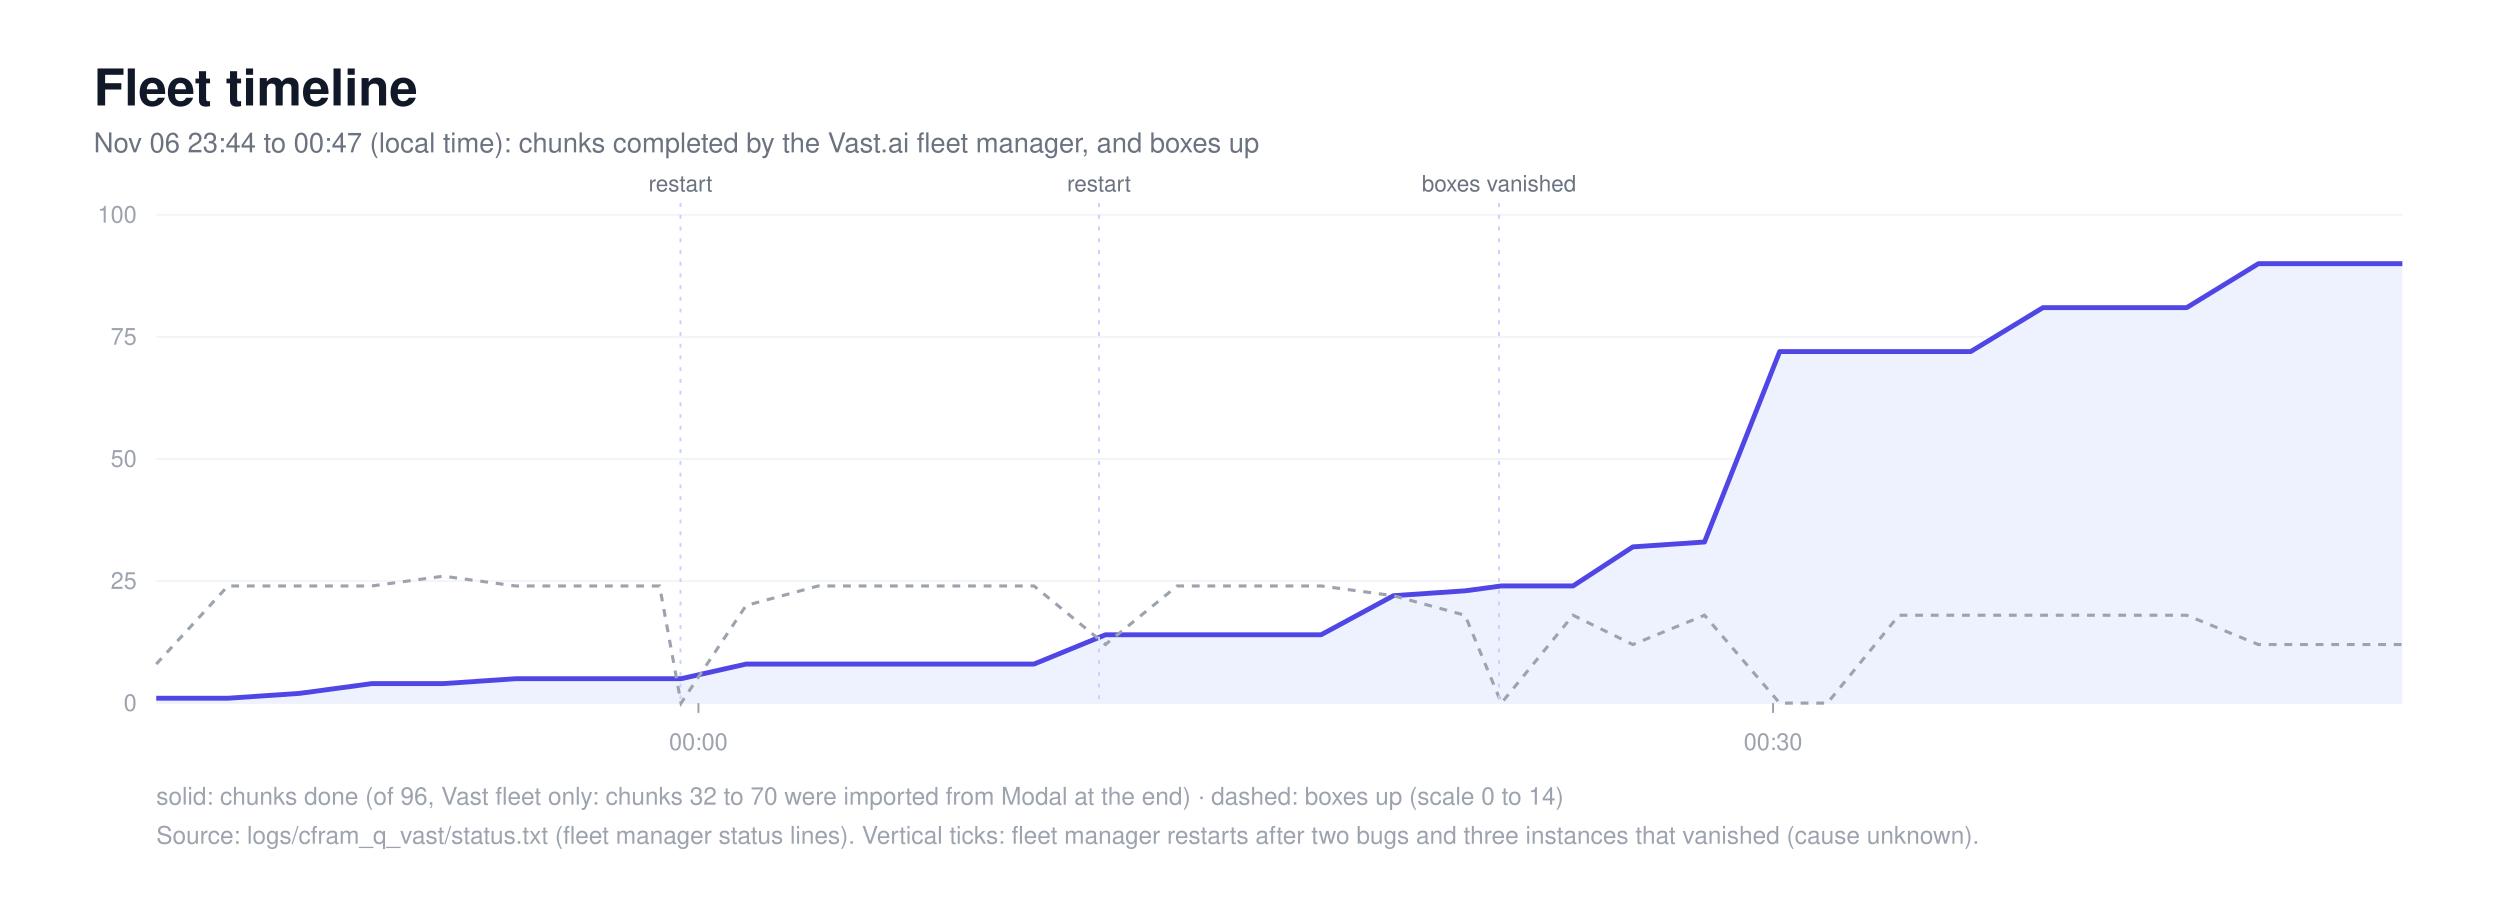
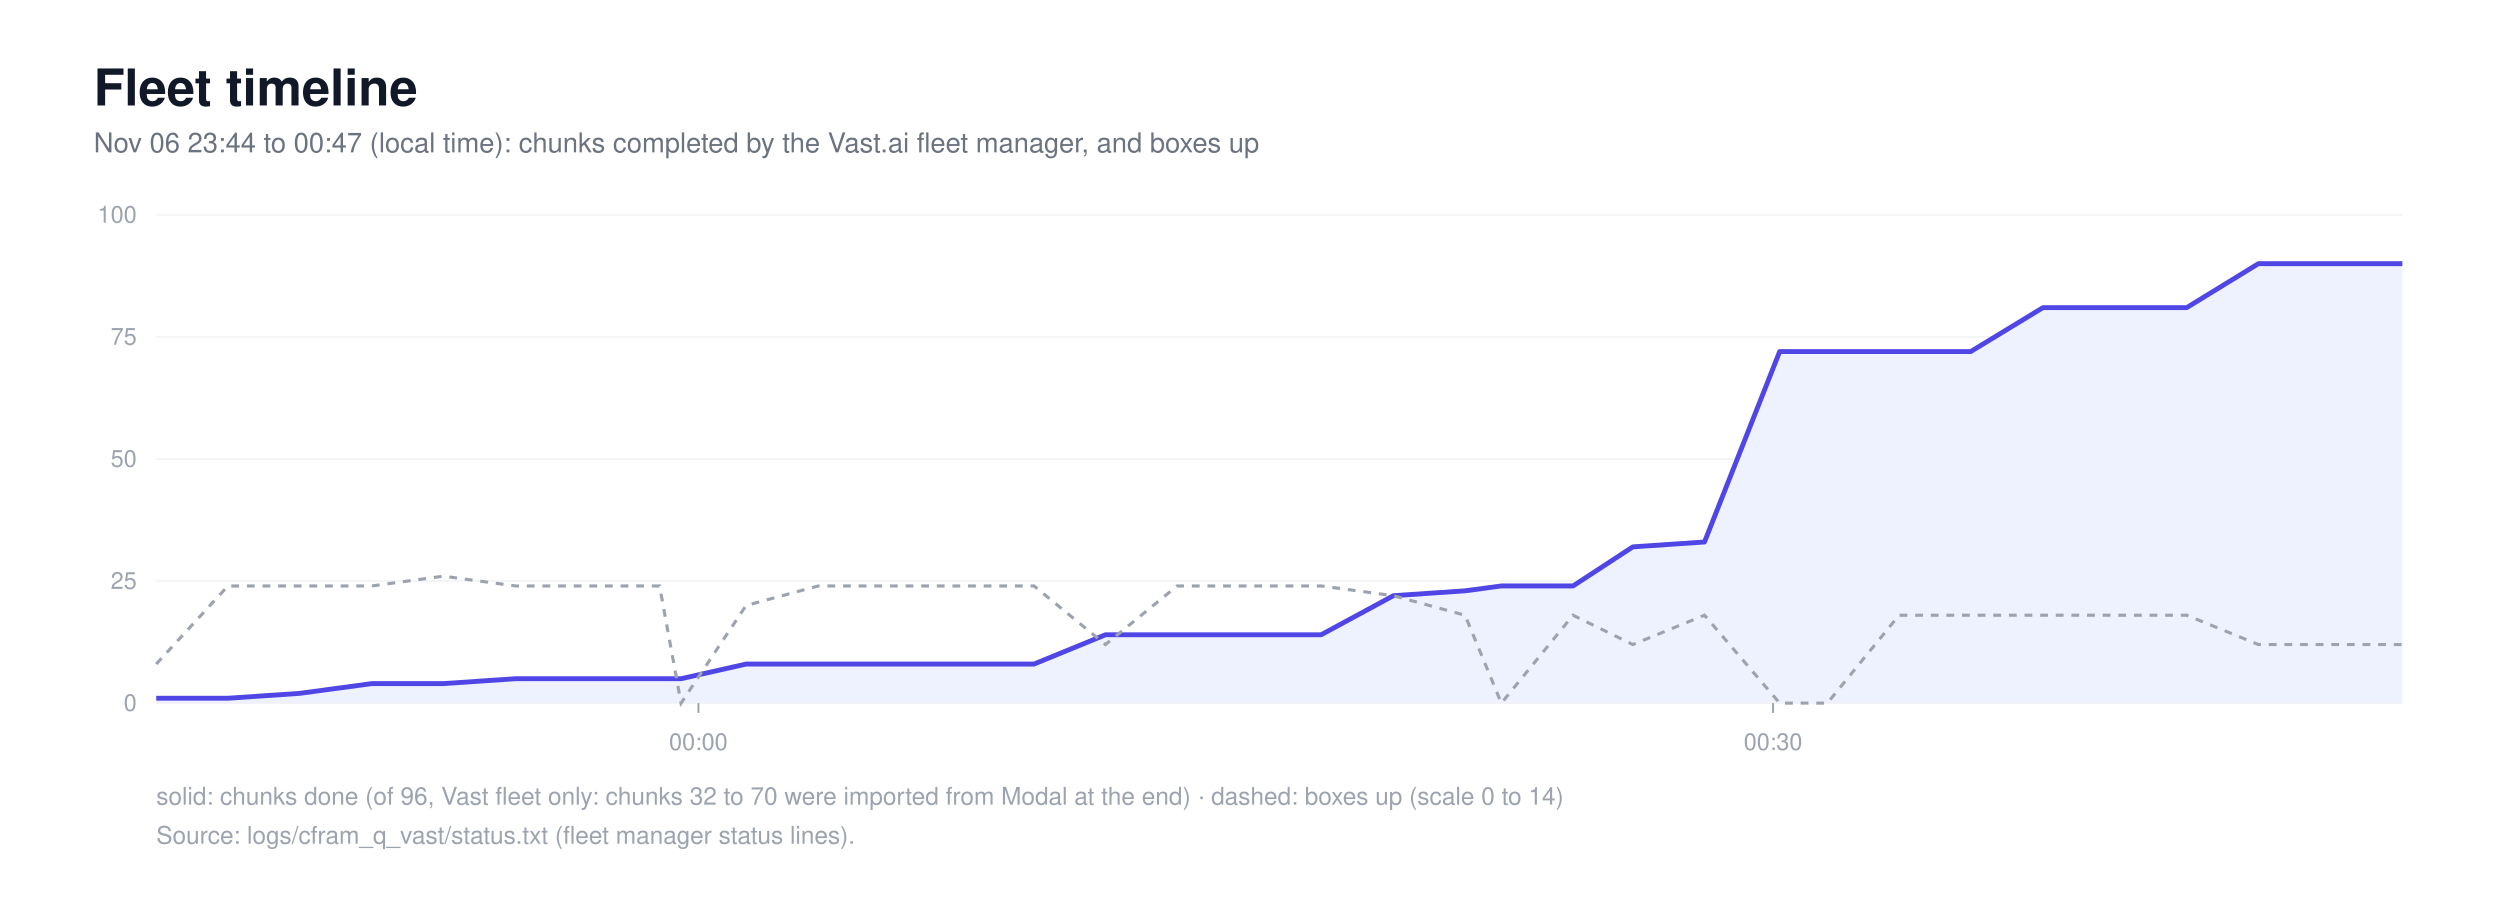
<svg xmlns="http://www.w3.org/2000/svg" viewBox="0 0 1280 470" width="1280" height="470" font-family="-apple-system, 'SF Pro Text', 'Helvetica Neue', Helvetica, Arial, sans-serif">
  <defs>
    <filter id="sh" x="-5%" y="-5%" width="110%" height="120%">
      <feDropShadow dx="0" dy="5" stdDeviation="8" flood-color="#1b1b3a" flood-opacity="0.07" />
    </filter>
    <linearGradient id="acc" x1="0" y1="0" x2="1" y2="1">
      <stop offset="0" stop-color="#6366F1" />
      <stop offset="1" stop-color="#4338CA" />
    </linearGradient>
    <pattern id="hat" width="7" height="7" patternUnits="userSpaceOnUse" patternTransform="rotate(45)">
      <rect width="7" height="7" fill="#FFFFFF" />
      <line x1="0" y1="0" x2="0" y2="7" stroke="#C7D2FE" stroke-width="3" />
    </pattern>
  </defs>
  <rect width="1280" height="470" fill="#FFFFFF" />
  <text x="48" y="54" font-size="26" font-weight="700" fill="#111827" text-anchor="start">Fleet timeline</text>
  <text x="48" y="78" font-size="14" font-weight="400" fill="#6B7280" text-anchor="start">Nov 06 23:44 to 00:47 (local time): chunks completed by the Vast.ai fleet manager, and boxes up</text>
  <line x1="80" y1="360.0" x2="1230" y2="360.0" stroke="#F3F4F6" />
  <text x="70" y="364.0" font-size="12" font-weight="400" fill="#9CA3AF" text-anchor="end">0</text>
  <line x1="80" y1="297.5" x2="1230" y2="297.5" stroke="#F3F4F6" />
  <text x="70" y="301.5" font-size="12" font-weight="400" fill="#9CA3AF" text-anchor="end">25</text>
  <line x1="80" y1="235.0" x2="1230" y2="235.0" stroke="#F3F4F6" />
  <text x="70" y="239.0" font-size="12" font-weight="400" fill="#9CA3AF" text-anchor="end">50</text>
  <line x1="80" y1="172.5" x2="1230" y2="172.5" stroke="#F3F4F6" />
  <text x="70" y="176.5" font-size="12" font-weight="400" fill="#9CA3AF" text-anchor="end">75</text>
  <line x1="80" y1="110.0" x2="1230" y2="110.0" stroke="#F3F4F6" />
  <text x="70" y="114.0" font-size="12" font-weight="400" fill="#9CA3AF" text-anchor="end">100</text>
  <polygon points="80,360 80.0,357.5 116.7,357.5 153.4,355.0 190.4,350.0 227.0,350.0 264.0,347.5 300.7,347.5 337.7,347.5 348.7,347.5 382.0,340.0 419.0,340.0 455.7,340.0 492.7,340.0 529.4,340.0 566.0,325.0 602.7,325.0 639.7,325.0 676.4,325.0 713.4,305.0 750.1,302.5 768.7,300.0 805.4,300.0 836.0,280.0 872.7,277.5 911.2,180.0 935.6,180.0 972.3,180.0 1009.0,180.0 1046.0,157.5 1082.7,157.5 1119.6,157.5 1156.3,135.0 1193.3,135.0 1230.0,135.0 1230.0,360" fill="#EEF2FF" />
  <polyline points="80.0,357.5 116.7,357.5 153.4,355.0 190.4,350.0 227.0,350.0 264.0,347.5 300.7,347.5 337.7,347.5 348.7,347.5 382.0,340.0 419.0,340.0 455.7,340.0 492.7,340.0 529.4,340.0 566.0,325.0 602.7,325.0 639.7,325.0 676.4,325.0 713.4,305.0 750.1,302.5 768.7,300.0 805.4,300.0 836.0,280.0 872.7,277.5 911.2,180.0 935.6,180.0 972.3,180.0 1009.0,180.0 1046.0,157.5 1082.7,157.5 1119.6,157.5 1156.3,135.0 1193.3,135.0 1230.0,135.0" fill="none" stroke="#4F46E5" stroke-width="2.5" stroke-linejoin="round" />
  <polyline points="80.0,340.0 116.7,300.0 153.4,300.0 190.4,300.0 227.0,295.0 264.0,300.0 300.7,300.0 337.7,300.0 348.7,360.0 382.0,310.0 419.0,300.0 455.7,300.0 492.7,300.0 529.4,300.0 566.0,330.0 602.7,300.0 639.7,300.0 676.4,300.0 713.4,305.0 750.1,315.0 768.7,360.0 805.4,315.0 836.0,330.0 872.7,315.0 911.2,360.0 935.6,360.0 972.3,315.0 1009.0,315.0 1046.0,315.0 1082.7,315.0 1119.6,315.0 1156.3,330.0 1193.3,330.0 1230.0,330.0" fill="none" stroke="#9CA3AF" stroke-width="1.6" stroke-dasharray="4 4" />
  <line x1="357.6" y1="360" x2="357.6" y2="365" stroke="#9CA3AF" />
  <text x="357.565" y="384" font-size="12" font-weight="400" fill="#9CA3AF" text-anchor="middle">00:00</text>
  <line x1="907.8" y1="360" x2="907.8" y2="365" stroke="#9CA3AF" />
  <text x="907.804" y="384" font-size="12" font-weight="400" fill="#9CA3AF" text-anchor="middle">00:30</text>
-   <line x1="348.4" y1="104" x2="348.4" y2="360" stroke="#C7D2FE" stroke-dasharray="2 4" />
-   <text x="348.394" y="98" font-size="11.5" font-weight="400" fill="#6B7280" text-anchor="middle">restart</text>
-   <line x1="562.7" y1="104" x2="562.7" y2="360" stroke="#C7D2FE" stroke-dasharray="2 4" />
-   <text x="562.682" y="98" font-size="11.5" font-weight="400" fill="#6B7280" text-anchor="middle">restart</text>
-   <line x1="767.5" y1="104" x2="767.5" y2="360" stroke="#C7D2FE" stroke-dasharray="2 4" />
-   <text x="767.493" y="98" font-size="11.5" font-weight="400" fill="#6B7280" text-anchor="middle">boxes vanished</text>
  <text x="80" y="412" font-size="12.5" font-weight="400" fill="#9CA3AF" text-anchor="start">solid: chunks done (of 96, Vast fleet only: chunks 32 to 70 were imported from Modal at the end)   ·   dashed: boxes up (scale 0 to 14)</text>
-   <text x="80" y="432" font-size="12.5" font-weight="400" fill="#9CA3AF" text-anchor="start">Source: logs/cfram_q_vast/status.txt (fleet manager status lines). Vertical ticks: fleet manager restarts after two bugs and three instances that vanished (cause unknown).</text>
+   <text x="80" y="432" font-size="12.5" font-weight="400" fill="#9CA3AF" text-anchor="start">Source: logs/cfram_q_vast/status.txt (fleet manager status lines).</text>
</svg>
